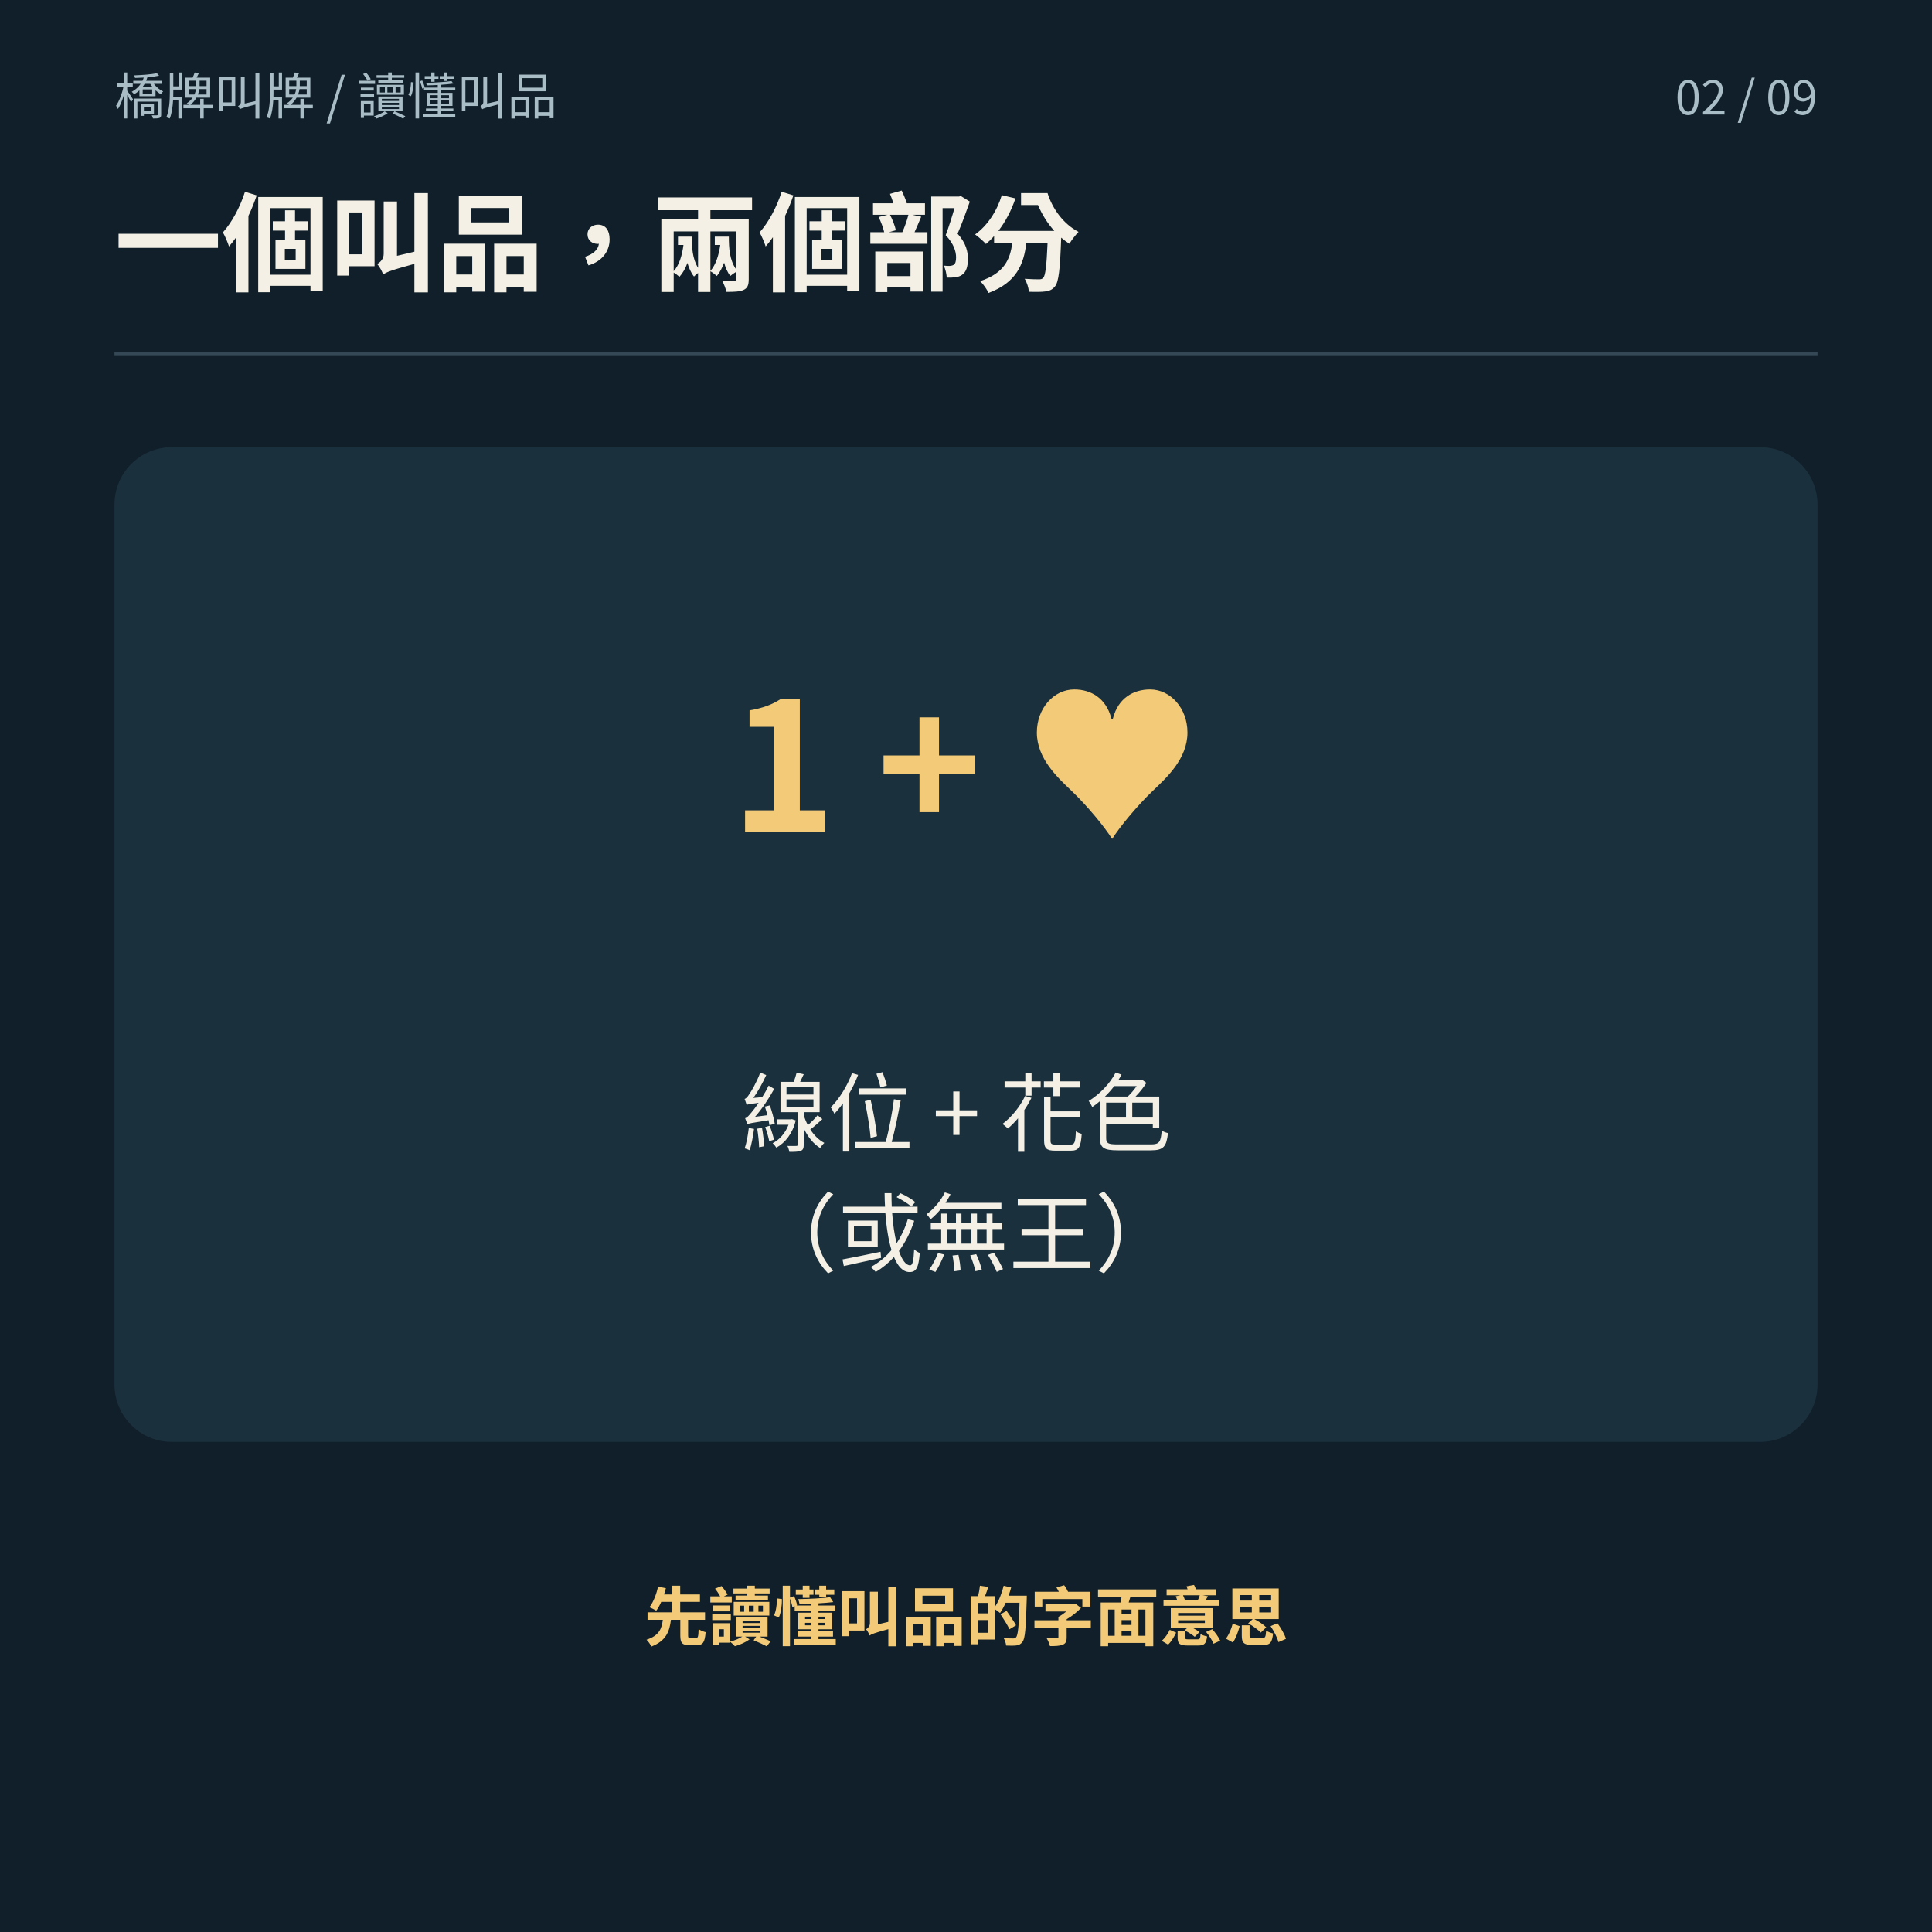
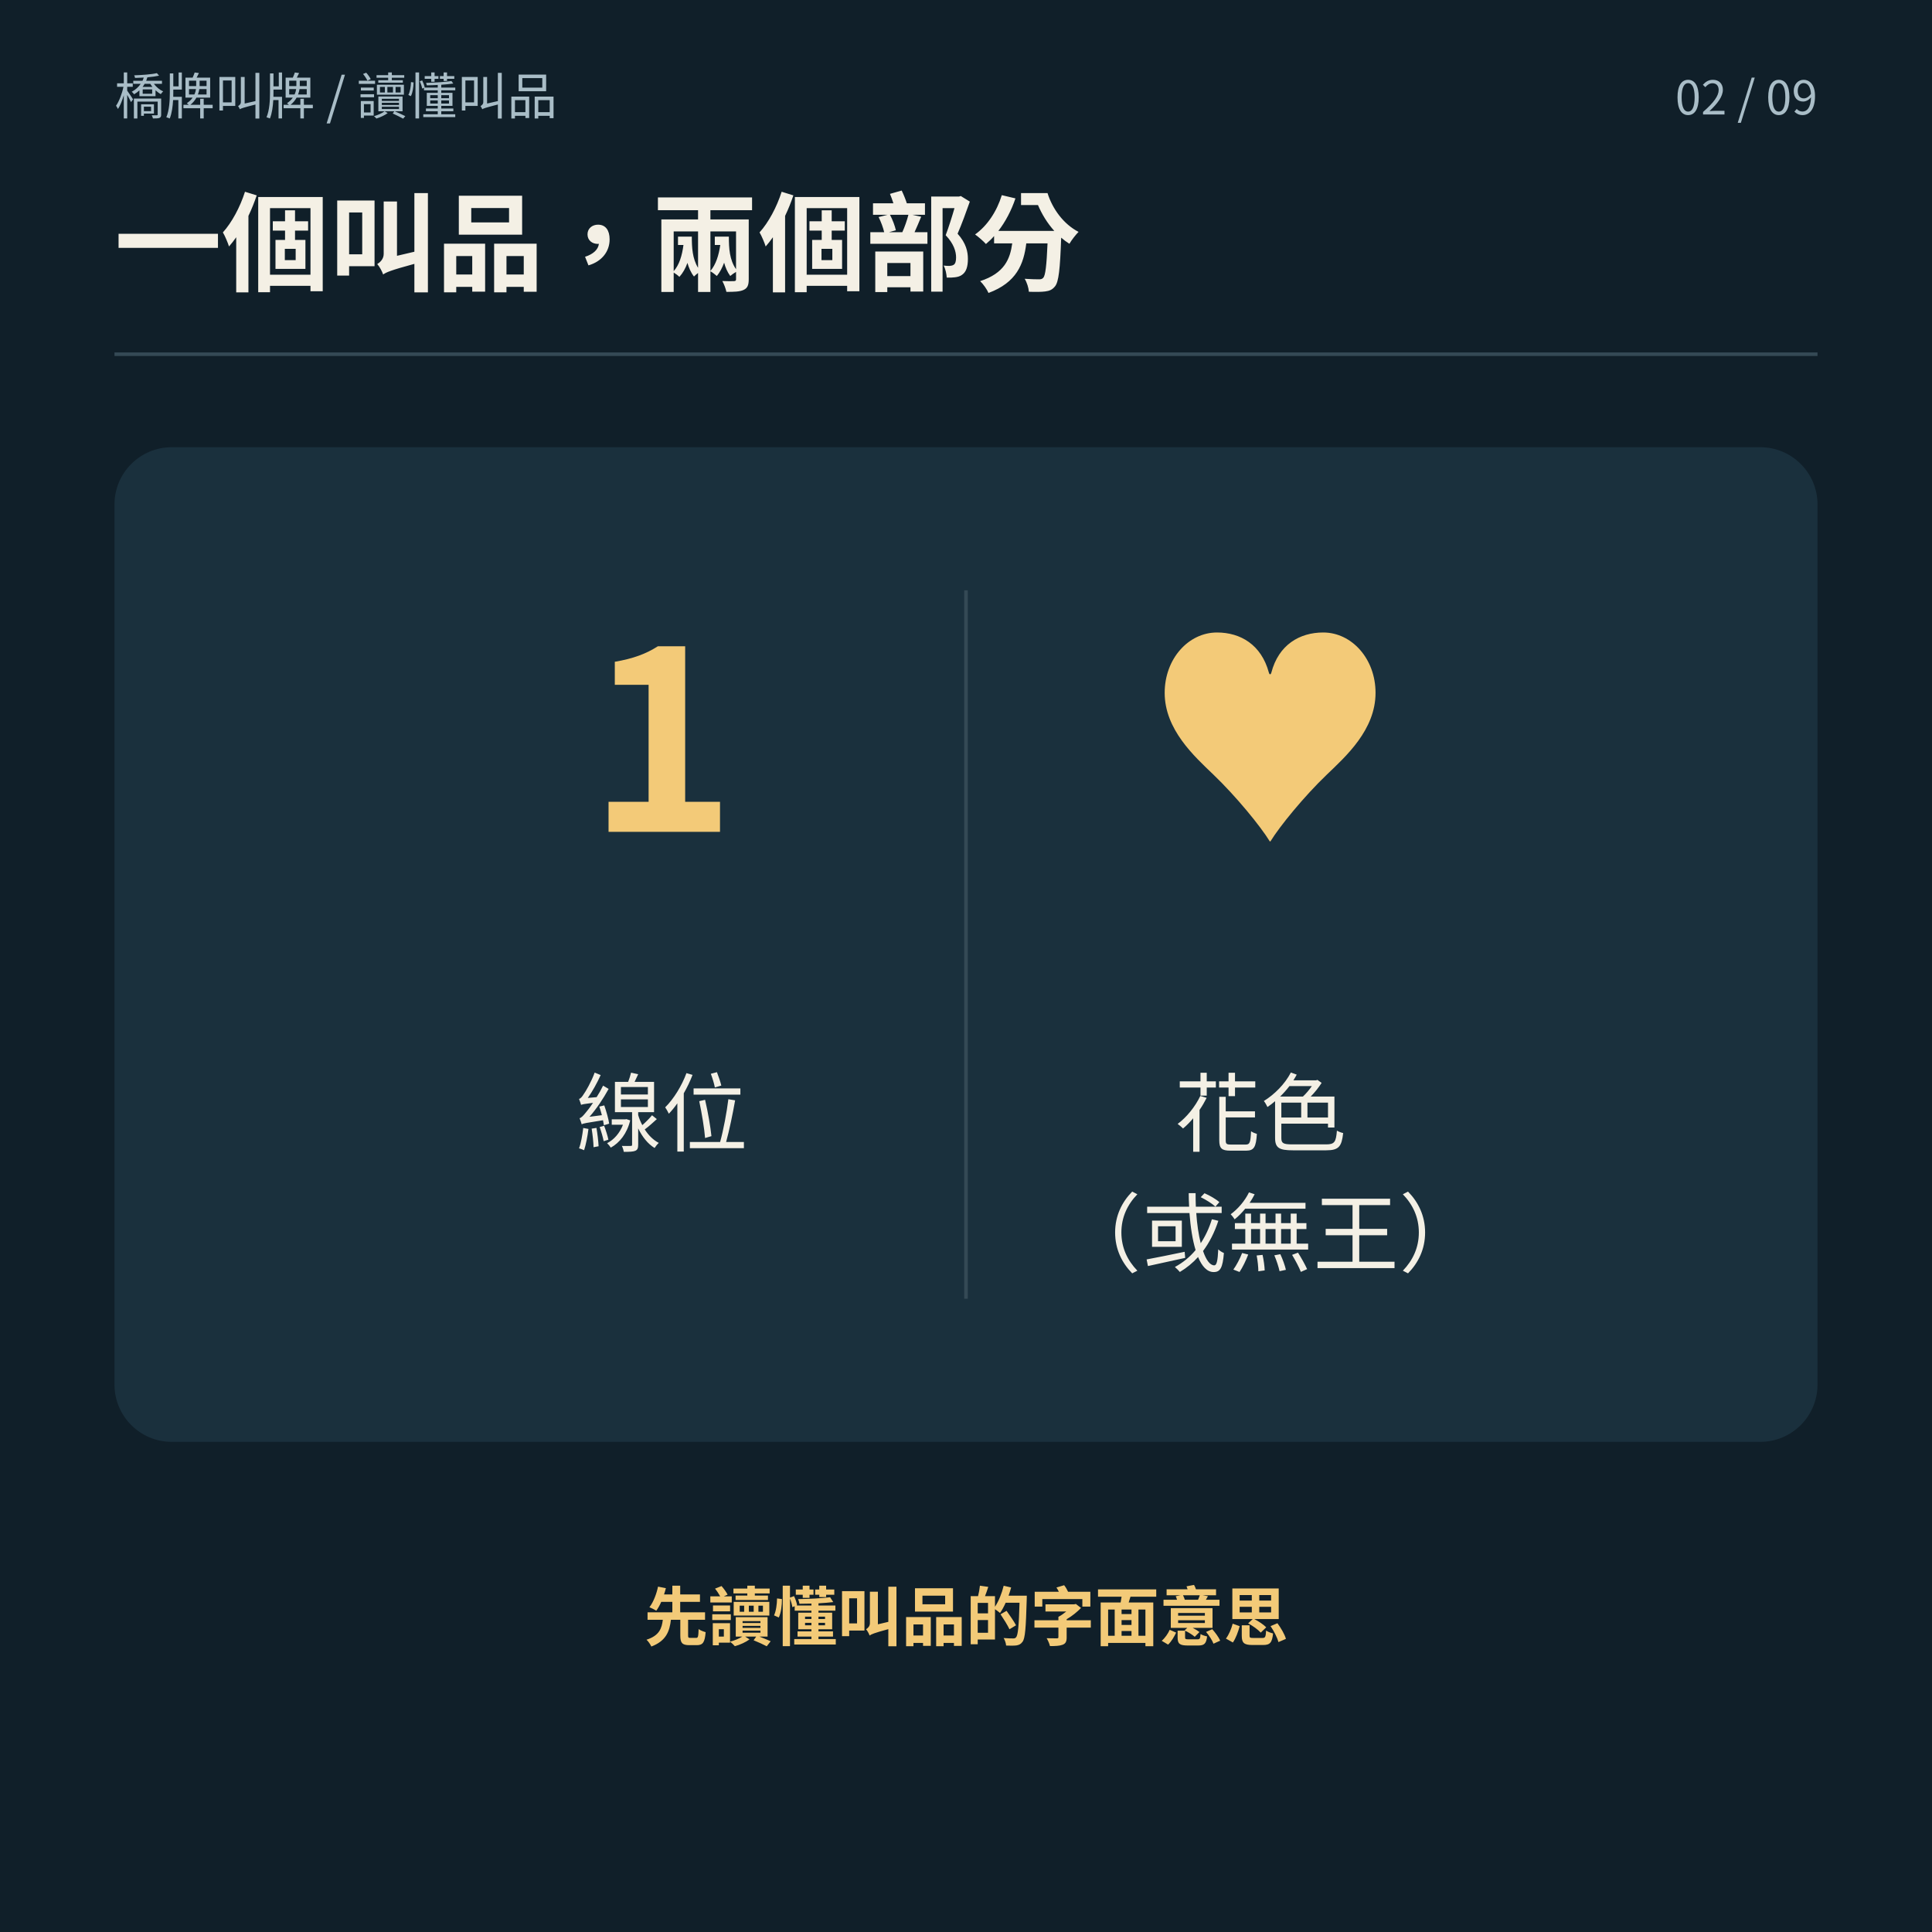
<svg xmlns="http://www.w3.org/2000/svg" width="1080" height="1080" viewBox="0 0 1080 1080">
  <rect width="1080" height="1080" fill="#101f29" />
  <text x="64" y="64" font-family="Noto Sans CJK TC" font-size="28" font-weight="500" fill="#a9bdc7" text-anchor="start">
    <tspan x="64" dy="0">橋牌叫牌  /  讀懂叫品</tspan>
  </text>
  <text x="1016" y="64" font-family="Noto Sans CJK TC" font-size="26" font-weight="500" fill="#a9bdc7" text-anchor="end">
    <tspan x="1016" dy="0">02 / 09</tspan>
  </text>
  <text x="64" y="158" font-family="Noto Sans CJK TC" font-size="60" font-weight="700" fill="#f4f0e5" text-anchor="start">
    <tspan x="64" dy="0">一個叫品，兩個部分</tspan>
  </text>
  <path d="M64 198H1016" stroke="#344955" stroke-width="2" />
  <rect x="64" y="250" width="952" height="556" rx="32" fill="#1a303d" />
-   <text x="540" y="465" font-family="Noto Sans CJK TC" font-size="100" font-weight="700" fill="#f3ca78" text-anchor="middle">
-     <tspan x="540" dy="0">1  +  ♥</tspan>
+   <path d="M540 330V726" stroke="#344955" stroke-width="2" />
+   <text x="370" y="465" font-family="Noto Sans CJK TC" font-size="140" font-weight="700" fill="#f3ca78" text-anchor="middle">
+     <tspan x="370" dy="0">1</tspan>
  </text>
-   <text x="540" y="640" font-family="Noto Sans CJK TC" font-size="48" font-weight="500" fill="#f4f0e5" text-anchor="middle">
-     <tspan x="540" dy="0">線位  +  花色</tspan>
-     <tspan x="540" dy="67.2">（或無王）</tspan>
+   <text x="710" y="465" font-family="Noto Sans CJK TC" font-size="140" font-weight="700" fill="#f3ca78" text-anchor="middle">
+     <tspan x="710" dy="0">♥</tspan>
+   </text>
+   <text x="370" y="640" font-family="Noto Sans CJK TC" font-size="48" font-weight="500" fill="#f4f0e5" text-anchor="middle">
+     <tspan x="370" dy="0">線位</tspan>
+   </text>
+   <text x="710" y="640" font-family="Noto Sans CJK TC" font-size="48" font-weight="500" fill="#f4f0e5" text-anchor="middle">
+     <tspan x="710" dy="0">花色</tspan>
+     <tspan x="710" dy="67.2">（或無王）</tspan>
  </text>
  <text x="540" y="917" font-family="Noto Sans CJK TC" font-size="36" font-weight="600" fill="#f3ca78" text-anchor="middle">
    <tspan x="540" dy="0">先讀懂叫品的字面意思</tspan>
  </text>
</svg>
